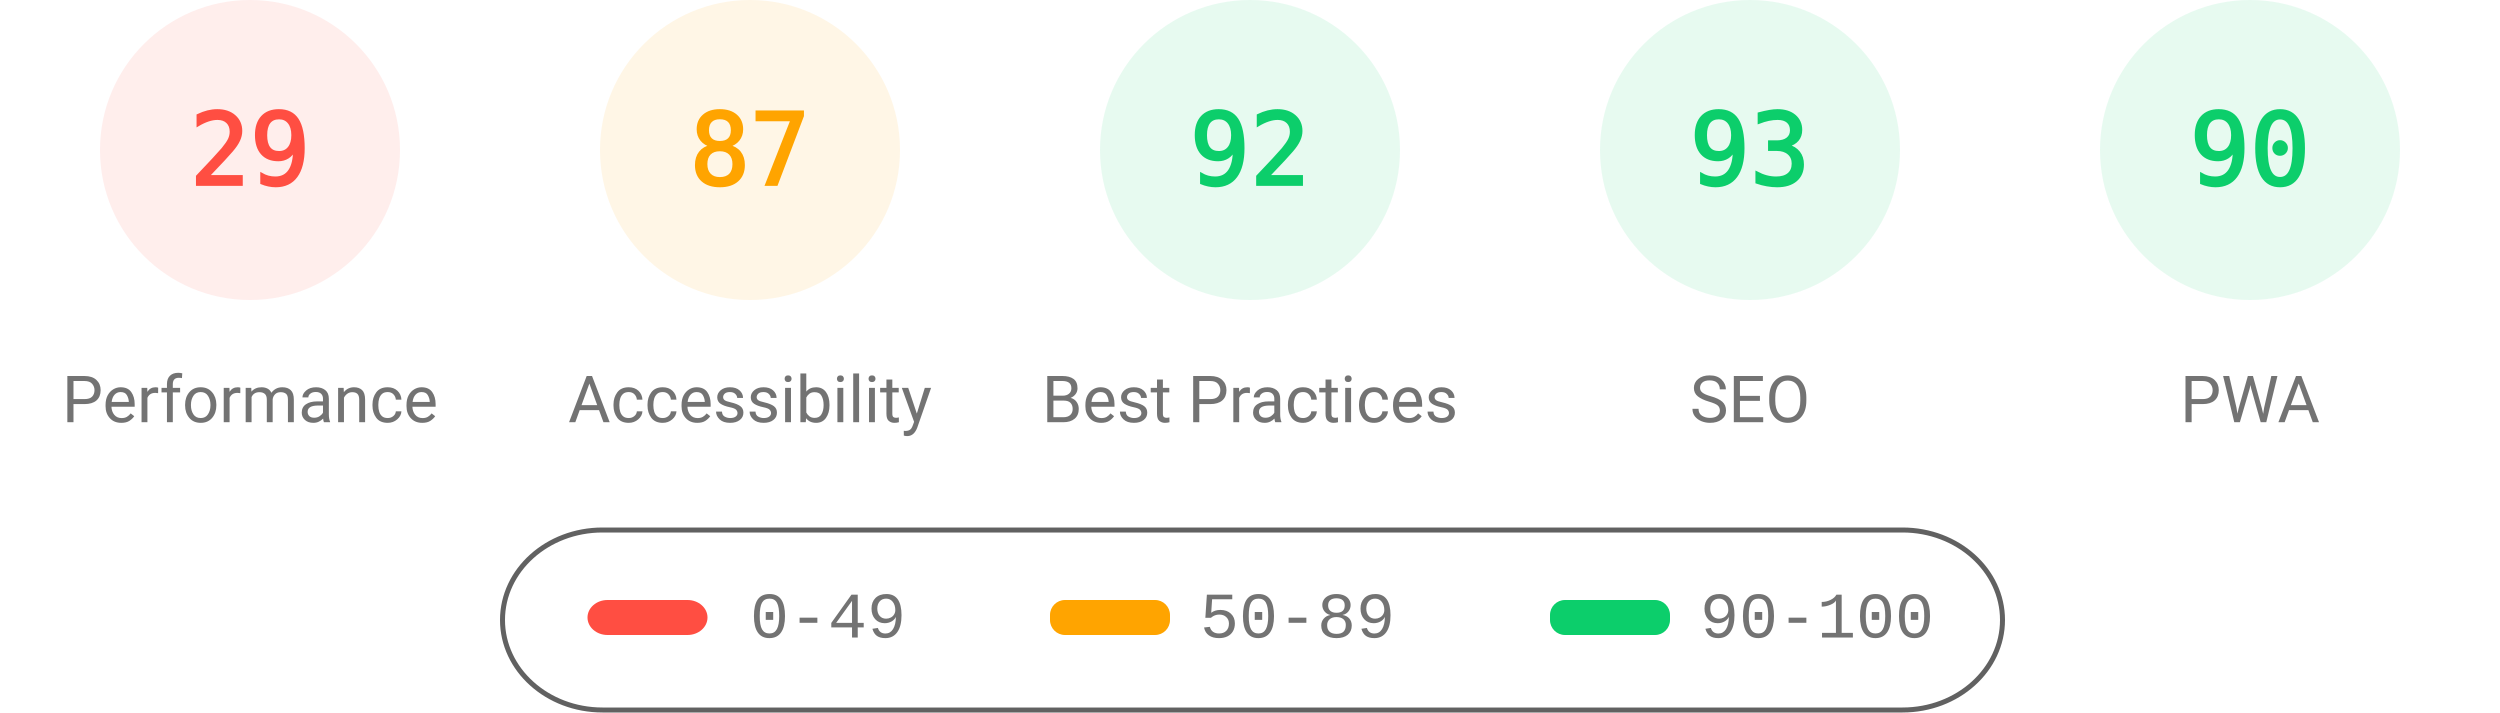
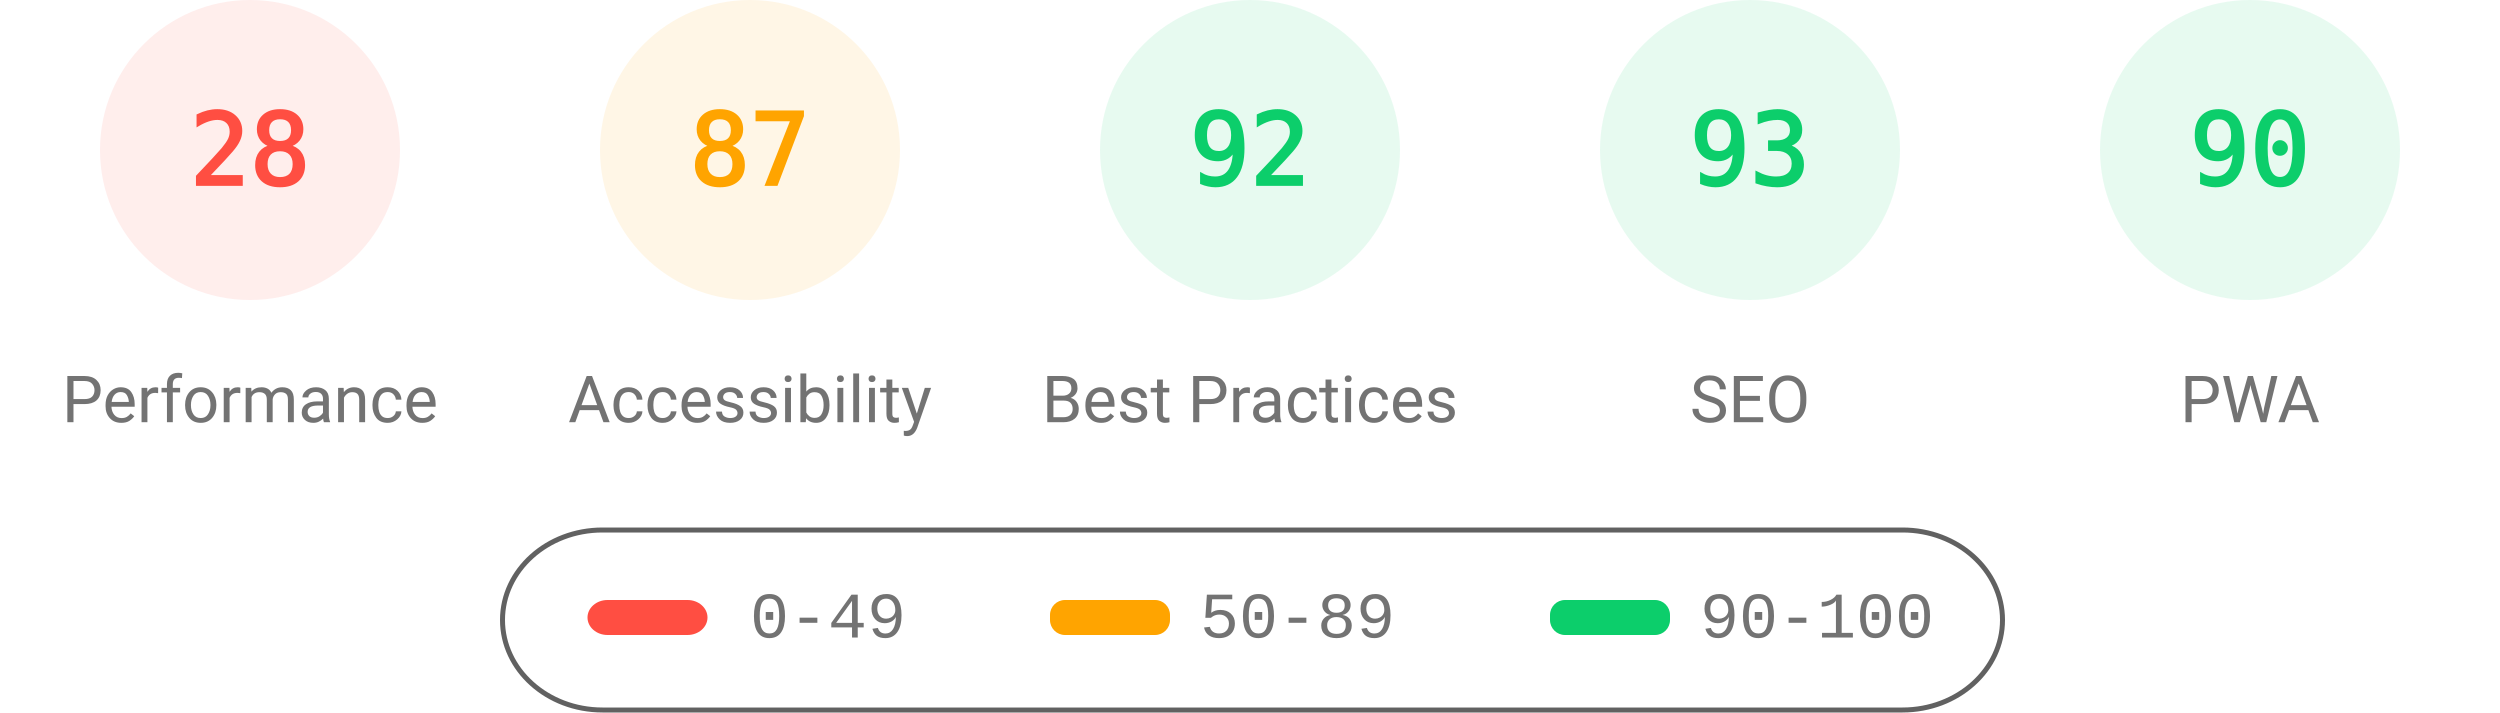
<svg xmlns="http://www.w3.org/2000/svg" fill="none" width="1000" height="285">
  <style>.gauge-base{opacity:.1}.gauge-arc{fill:none;animation-delay:250ms;stroke-linecap:round;transform:rotate(-90deg);transform-origin:100px 60px;animation:load-gauge 1s ease forwards}.guage-text{font-size:40px;font-family:monospace;text-align:center}.guage-red{color:#ff4e42;fill:#ff4e42;stroke:#ff4e42}.guage-orange{color:#ffa400;fill:#ffa400;stroke:#ffa400}.guage-green{color:#0cce6b;fill:#0cce6b;stroke:#0cce6b}.guage-undefined{color:#5c5c5c;fill:#5c5c5c;stroke:#5c5c5c}.guage-title{color:#737373;fill:#737373;stroke:none;font-size:26px;line-height:26px;font-family:Roboto,Halvetica,Arial,sans-serif}@keyframes load-gauge{from{stroke-dasharray:0 352.858}}</style>
  <svg class="guage-div guage-perf guage-red" viewBox="0 0 200 200" width="200" height="200">
    <circle class="gauge-base" r="56" cx="100" cy="60" stroke-width="8" />
-     <circle class="gauge-arc guage-arc-1" r="56" cx="100" cy="60" stroke-width="8" style="stroke-dasharray:102.039,351.858" />
-     <text class="guage-text" x="100" y="60" alignment-baseline="central" dominant-baseline="central" text-anchor="middle">29</text>
+     <circle class="gauge-arc guage-arc-1" r="56" cx="100" cy="60" stroke-width="8" style="stroke-dasharray:98.52,351.858" />
+     <text class="guage-text" x="100" y="60" alignment-baseline="central" dominant-baseline="central" text-anchor="middle">28</text>
    <text class="guage-title" x="100" y="160" alignment-baseline="central" dominant-baseline="central" text-anchor="middle">Performance</text>
  </svg>
  <svg class="guage-div guage-acc guage-orange" viewBox="0 0 200 200" width="200" height="200" x="200">
    <circle class="gauge-base" r="56" cx="100" cy="60" stroke-width="8" />
    <circle class="gauge-arc guage-arc-2" r="56" cx="100" cy="60" stroke-width="8" style="stroke-dasharray:306.116,351.858" />
    <text class="guage-text" x="100" y="60" alignment-baseline="central" dominant-baseline="central" text-anchor="middle">87</text>
    <text class="guage-title" x="100" y="160" alignment-baseline="central" dominant-baseline="central" text-anchor="middle">Accessibility</text>
  </svg>
  <svg class="guage-div guage-best guage-green" viewBox="0 0 200 200" width="200" height="200" x="400">
    <circle class="gauge-base" r="56" cx="100" cy="60" stroke-width="8" />
    <circle class="gauge-arc guage-arc-3" r="56" cx="100" cy="60" stroke-width="8" style="stroke-dasharray:323.709,351.858" />
    <text class="guage-text" x="100" y="60" alignment-baseline="central" dominant-baseline="central" text-anchor="middle">92</text>
    <text class="guage-title" x="100" y="160" alignment-baseline="central" dominant-baseline="central" text-anchor="middle">Best Practices</text>
  </svg>
  <svg class="guage-div guage-seo guage-green" viewBox="0 0 200 200" width="200" height="200" x="600">
    <circle class="gauge-base" r="56" cx="100" cy="60" stroke-width="8" />
    <circle class="gauge-arc guage-arc-4" r="56" cx="100" cy="60" stroke-width="8" style="stroke-dasharray:327.228,351.858" />
    <text class="guage-text" x="100" y="60" alignment-baseline="central" dominant-baseline="central" text-anchor="middle">93</text>
    <text class="guage-title" x="100" y="160" alignment-baseline="central" dominant-baseline="central" text-anchor="middle">SEO</text>
  </svg>
  <svg class="guage-div guage-pwa guage-green" viewBox="0 0 200 200" width="200" height="200" x="800">
    <circle class="gauge-base" r="56" cx="100" cy="60" stroke-width="8" />
    <circle class="gauge-arc guage-arc-4" r="56" cx="100" cy="60" stroke-width="8" style="stroke-dasharray:316.672,351.858" />
    <text class="guage-text" x="100" y="60" alignment-baseline="central" dominant-baseline="central" text-anchor="middle">90</text>
    <text class="guage-title" x="100" y="160" alignment-baseline="central" dominant-baseline="central" text-anchor="middle">PWA</text>
  </svg>
  <svg width="604" height="76" x="200" y="210">
    <path fill="none" id="canvas_background" d="M-1-1h604v80H-1z" />
    <rect fill-opacity="0" stroke="#616161" stroke-width="2" rx="40" id="svg_2" height="72" width="600" y="2" x="1" fill="#000" />
    <rect stroke="#000" rx="8" id="svg_3" height="14" width="48" y="30" x="35" stroke-opacity="null" stroke-width="0" fill="#ff4e42" />
    <rect stroke="#000" rx="6" id="svg_4" height="14" width="48" y="30" x="220" stroke-opacity="null" stroke-width="0" fill="#ffa400" />
    <rect stroke="#000" rx="6" id="svg_5" height="14" width="48" y="30" x="420" stroke-opacity="null" stroke-width="0" fill="#0cce6b" />
    <text xml:space="preserve" text-anchor="start" font-family="'Courier New', Courier, monospace" font-size="26" id="svg_6" y="45" x="100" stroke-opacity="null" stroke-width="0" stroke="#000" fill="#737373">0-49</text>
    <text xml:space="preserve" text-anchor="start" font-family="'Courier New', Courier, monospace" font-size="26" id="svg_7" y="45" x="280" stroke-opacity="null" stroke-width="0" stroke="#000" fill="#737373">50-89</text>
    <text xml:space="preserve" text-anchor="start" font-family="'Courier New', Courier, monospace" font-size="26" id="svg_8" y="45" x="480" stroke-opacity="null" stroke-width="0" stroke="#000" fill="#737373">90-100</text>
  </svg>
</svg>
